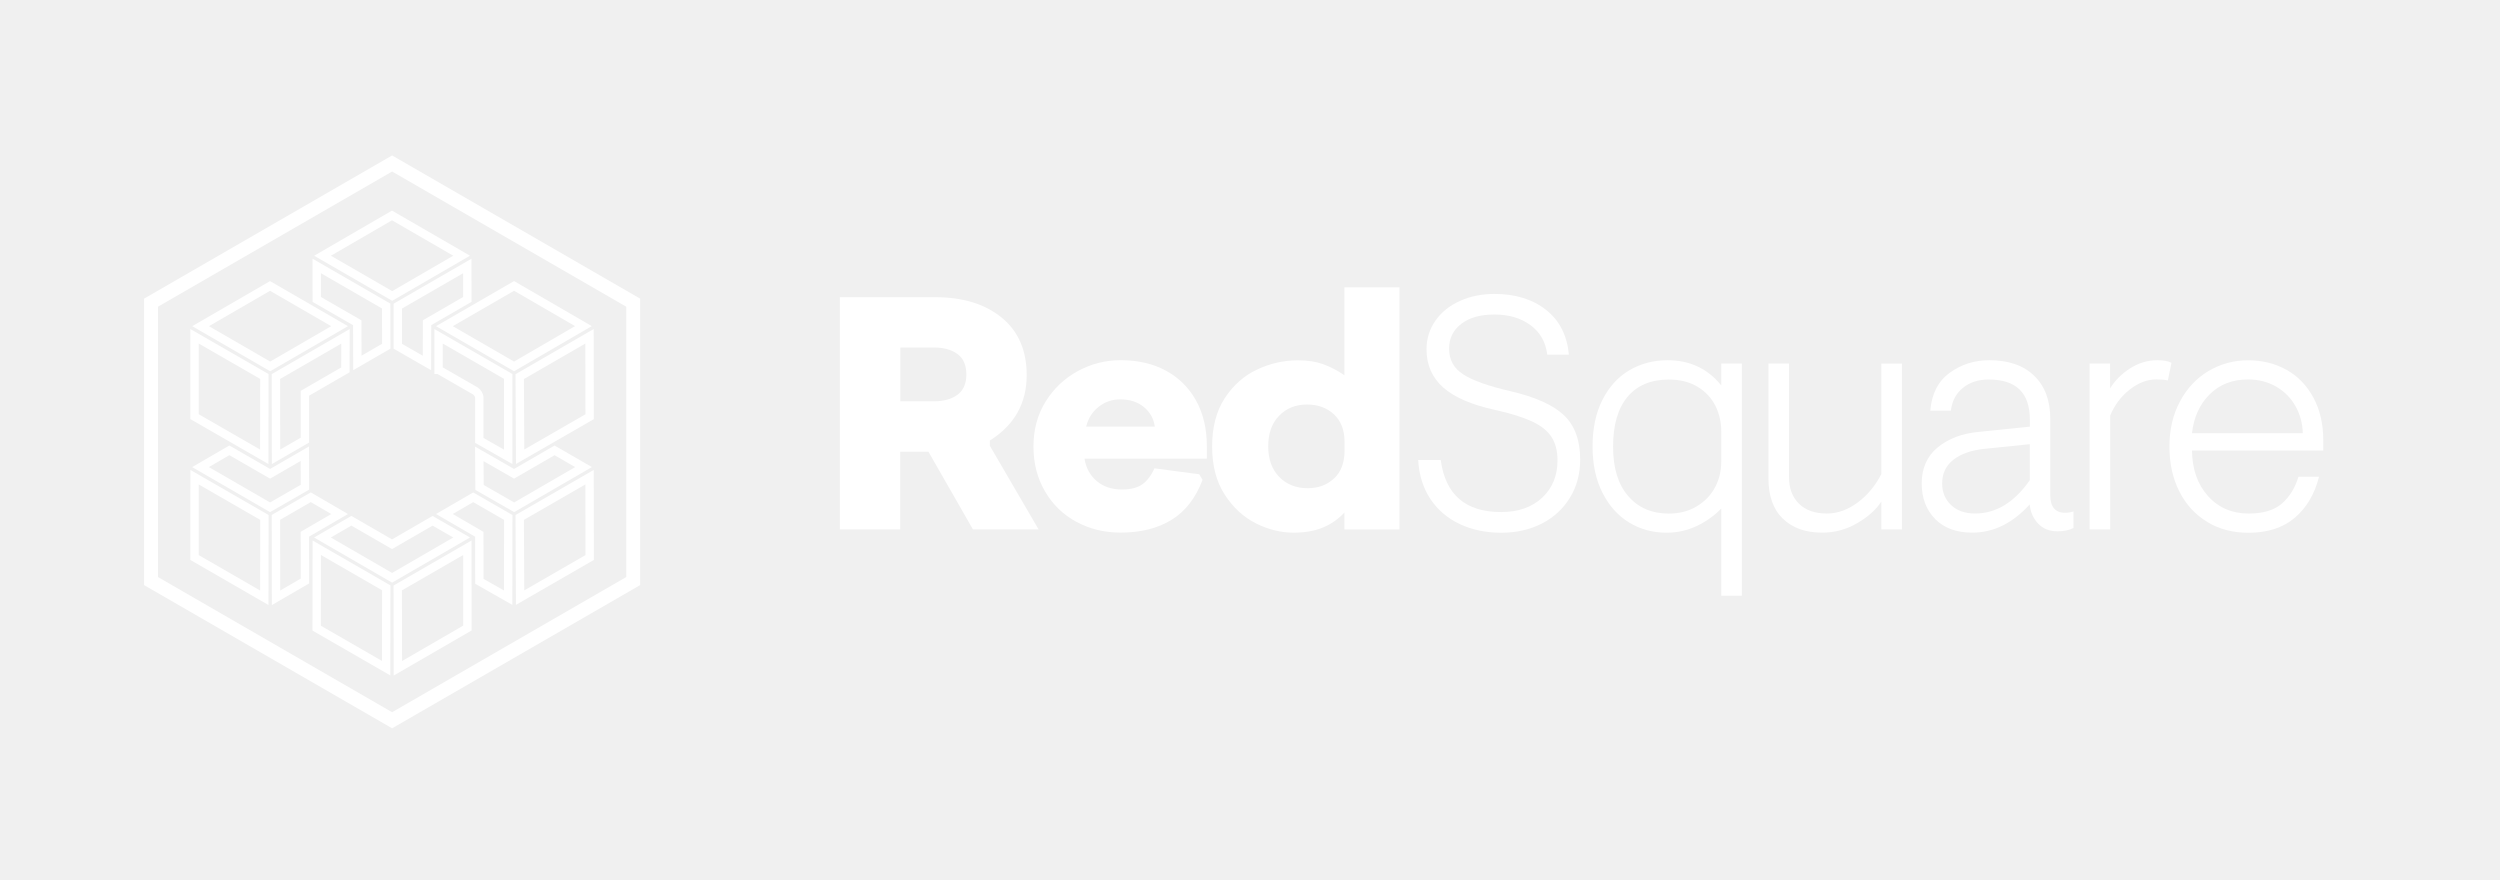
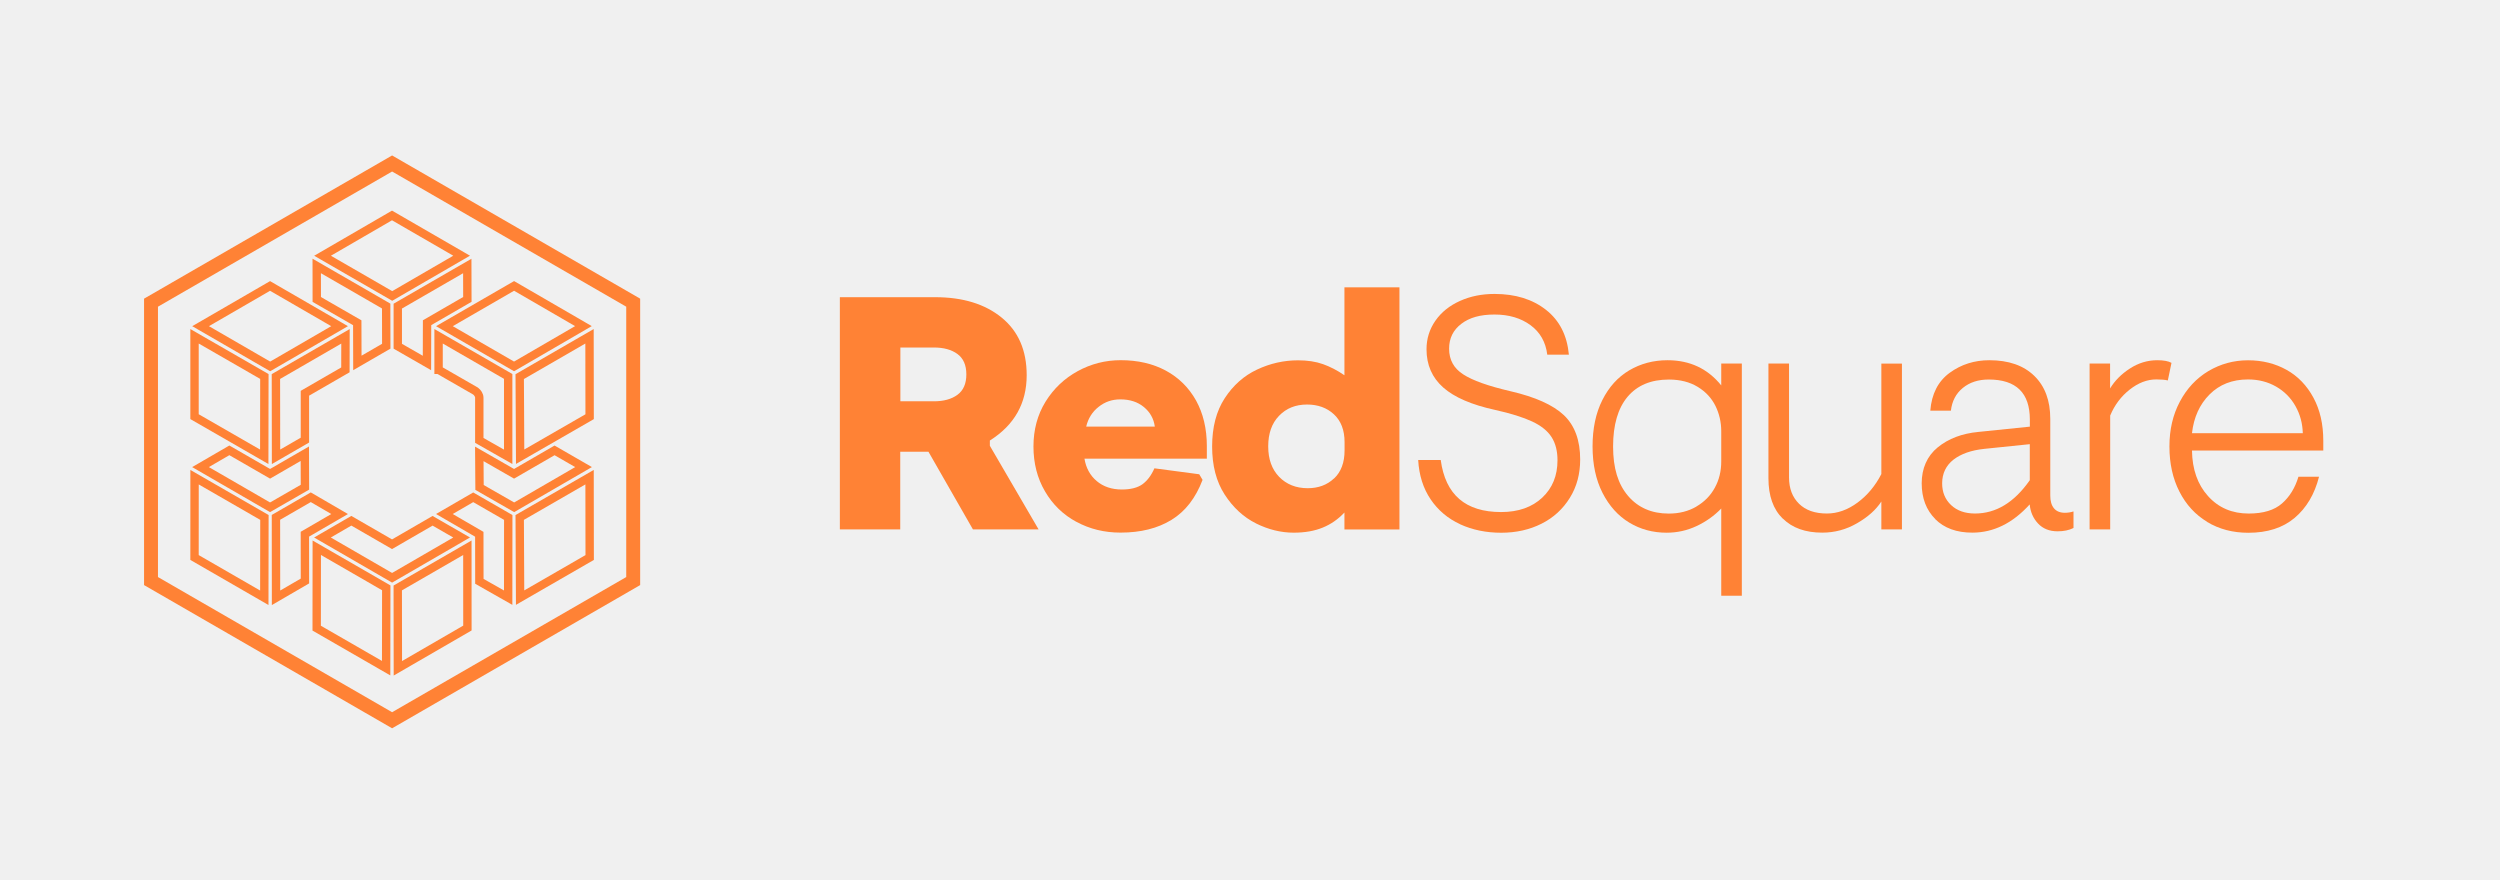
<svg xmlns="http://www.w3.org/2000/svg" id="Layer_1" data-name="Layer 1" viewBox="0 0 381 134">
  <defs>
    <style>
      .cls-1 {
-         fill: #fff;
+         fill: #ff8235;
      }

      .cls-2 {
        fill: none;
-         stroke: #fff;
+         stroke: #ff8235;
        stroke-linecap: butt;
        stroke-linejoin: miter;
        stroke-miterlimit: 10;
        stroke-width: 5px;
      }
    </style>
  </defs>
  <g transform="translate(2 22.6903) scale(0.2552) translate(-297.75 -322.5)">
    <path class="cls-1" d="M524.07,668.51l-148.13-85.52v-171.05l148.13-85.52,148.13,85.52v171.05l-148.13,85.52ZM384.25,578.19l139.82,80.72,139.82-80.72v-161.45l-139.82-80.73-139.82,80.73v161.45Z" />
    <g>
      <polygon class="cls-2" points="641.99 518.54 600.27 542.6 600.51 590.48 642.06 566.52 641.99 518.54" />
      <polygon class="cls-2" points="600.39 479.2 600.53 506.33 642.03 482.44 641.96 434.41 600.27 458.5 600.39 479.2" />
      <polygon class="cls-2" points="479.03 608.71 520.51 632.61 520.58 584.63 479.08 560.69 479.03 608.71" />
      <polygon class="cls-2" points="565.58 386.29 524.01 362.25 482.53 386.31 524.13 410.33 565.58 386.29" />
      <polygon class="cls-2" points="527.44 584.7 527.51 632.68 569.04 608.64 569.01 560.69 527.44 584.7" />
      <polygon class="cls-2" points="447.79 458.42 406.08 434.41 406.08 482.41 447.72 506.38 447.79 458.42" />
      <polygon class="cls-2" points="492.7 428.37 451.18 404.35 409.7 428.37 451.25 452.4 492.7 428.37" />
      <polygon class="cls-2" points="406.08 566.52 447.75 590.56 447.82 542.6 406.1 518.56 406.08 566.52" />
      <polygon class="cls-2" points="596.89 452.4 638.32 428.34 596.91 404.33 555.31 428.37 596.89 452.4" />
      <polygon class="cls-2" points="496.23 434.43 454.68 458.45 454.75 506.38 472 496.42 472 468.43 496.18 454.47 496.23 434.43" />
      <polygon class="cls-2" points="548.24 544.59 524.03 558.6 499.73 544.57 482.48 554.57 524.06 578.63 565.58 554.57 548.24 544.59" />
      <path class="cls-2" d="M551.84,454.44l22.07,12.69c1.18.91,2.23,2.4,2.23,3.96v25.5l17.25,9.79v-48l-41.57-23.97v20.03h.02Z" />
      <polygon class="cls-2" points="492.73 540.56 475.5 530.53 454.7 542.55 454.75 590.58 472.02 580.55 471.98 552.6 492.73 540.56" />
      <polygon class="cls-2" points="471.95 504.53 451.2 516.53 426.88 502.52 409.65 512.52 451.18 536.53 472.02 524.54 471.95 504.53" />
      <polygon class="cls-2" points="527.46 440.36 544.88 450.36 544.95 426.3 569.01 412.39 568.96 392.43 527.46 416.4 527.46 440.36" />
      <polygon class="cls-2" points="621.09 502.54 596.89 516.53 576.14 504.63 576.28 524.68 596.96 536.53 638.39 512.52 621.09 502.54" />
      <polygon class="cls-2" points="503.26 426.33 503.33 450.32 520.58 440.34 520.53 416.35 479.05 392.41 479.08 412.41 503.26 426.33" />
      <polygon class="cls-2" points="555.29 540.54 576.14 552.65 576.18 580.74 593.38 590.51 593.43 542.6 572.51 530.56 555.29 540.54" />
    </g>
  </g>
  <g transform="translate(126 48.7564) scale(0.5061) translate(-297.75 -717.945)">
    <g>
      <path class="cls-1" d="M301.73,711.1h28.66c8.32,0,15.01,2.05,20.03,6.15s7.53,9.86,7.53,17.34c0,8.45-3.69,15.01-11.09,19.67v1.59l14.67,25.17h-19.77l-13.39-23.38h-8.5v23.38h-18.18v-69.92h.05ZM330,742.45c2.92,0,5.3-.64,7.09-1.95,1.79-1.31,2.69-3.35,2.69-6.15s-.9-4.84-2.69-6.15c-1.79-1.31-4.17-1.95-7.09-1.95h-10.09v16.19h10.09Z" />
      <path class="cls-1" d="M372.95,778.77c-4-2.15-7.17-5.22-9.48-9.19-2.33-3.97-3.48-8.48-3.48-13.52s1.2-9.55,3.64-13.5c2.43-3.92,5.66-6.99,9.68-9.19,4.02-2.2,8.35-3.3,12.93-3.3,5.2,0,9.73,1.05,13.62,3.15s6.91,5.1,9.09,8.99c2.15,3.89,3.25,8.48,3.25,13.73v3.79h-36.85c.46,2.79,1.69,5.05,3.69,6.74,2,1.69,4.53,2.54,7.58,2.54,2.66,0,4.74-.54,6.2-1.59,1.46-1.08,2.66-2.66,3.59-4.79l13.5,1.79,1,1.69c-2.07,5.45-5.17,9.48-9.35,12.04-4.17,2.56-9.27,3.84-15.34,3.84-4.87,0-9.3-1.08-13.29-3.25l.03.05ZM396.53,750.06c-.33-2.41-1.43-4.35-3.3-5.89-1.87-1.54-4.23-2.3-7.09-2.3-2.46,0-4.64.74-6.53,2.25-1.9,1.49-3.15,3.48-3.74,5.94h20.67Z" />
      <path class="cls-1" d="M427.03,779.23c-3.76-1.87-6.91-4.76-9.45-8.68-2.54-3.92-3.79-8.76-3.79-14.5s1.25-10.63,3.79-14.52c2.54-3.89,5.79-6.79,9.73-8.63,3.97-1.87,8.07-2.79,12.34-2.79,2.87,0,5.38.38,7.53,1.15,2.15.77,4.3,1.87,6.45,3.35v-26.48h16.57v72.91h-16.57v-5.1c-1.87,2-4.02,3.51-6.51,4.53-2.46,1.02-5.4,1.54-8.78,1.54-3.79,0-7.58-.92-11.35-2.79h.03ZM450.52,765.68c2.1-1.97,3.15-4.79,3.15-8.45v-2.51c0-3.59-1.08-6.38-3.2-8.35-2.13-1.97-4.84-2.95-8.09-2.95-3.46,0-6.27,1.13-8.45,3.41-2.18,2.25-3.25,5.33-3.25,9.19s1.1,6.91,3.3,9.19c2.2,2.25,5.07,3.41,8.58,3.41,3.2,0,5.84-.97,7.94-2.95h.03Z" />
      <path class="cls-1" d="M488.47,779.46c-3.69-1.69-6.66-4.2-8.89-7.5-2.23-3.3-3.48-7.25-3.74-11.83h6.79c1.41,10.45,7.45,15.67,18.18,15.67,5.2,0,9.32-1.46,12.4-4.35,3.07-2.89,4.58-6.63,4.58-11.24,0-2.79-.59-5.12-1.79-6.99s-3.15-3.43-5.84-4.69c-2.69-1.25-6.4-2.43-11.14-3.48-7.07-1.54-12.27-3.79-15.62-6.74-3.36-2.97-5.05-6.81-5.05-11.52,0-3.2.9-6.07,2.69-8.63,1.79-2.56,4.25-4.53,7.4-5.94,3.12-1.41,6.58-2.1,10.4-2.1,6.25,0,11.42,1.59,15.49,4.79,4.07,3.2,6.35,7.68,6.89,13.5h-6.51c-.46-3.79-2.15-6.76-5.05-8.89s-6.51-3.2-10.83-3.2-7.53.92-9.99,2.79c-2.46,1.87-3.69,4.35-3.69,7.5,0,3.33,1.41,5.92,4.25,7.73,2.82,1.84,7.53,3.51,14.14,5.05,7.53,1.74,12.91,4.15,16.19,7.25,3.25,3.1,4.89,7.53,4.89,13.34,0,4.33-1.02,8.17-3.1,11.52-2.07,3.35-4.89,5.97-8.5,7.79-3.59,1.82-7.66,2.74-12.19,2.74s-8.63-.85-12.34-2.54l-.03-.03Z" />
      <path class="cls-1" d="M567.12,774.72c-2.13,2.2-4.61,3.97-7.45,5.3-2.84,1.33-5.84,2-9.04,2-4.12,0-7.89-1.02-11.24-3.05s-6.04-5.02-8.04-8.94-3-8.58-3-13.98.97-10.06,2.95-13.98c1.97-3.92,4.66-6.91,8.09-8.94,3.43-2.02,7.27-3.05,11.52-3.05,6.74,0,12.11,2.54,16.19,7.58v-6.58h6.2v69.92h-6.2v-26.28h.03ZM559.62,774.13c2.41-1.41,4.25-3.28,5.53-5.63,1.31-2.36,1.95-5.02,1.95-7.94v-9.09c0-2.74-.59-5.28-1.74-7.63-1.18-2.36-2.95-4.28-5.35-5.74-2.41-1.46-5.3-2.2-8.68-2.2-5.4,0-9.53,1.74-12.45,5.2-2.89,3.46-4.35,8.45-4.35,14.98s1.51,11.35,4.53,14.88c3.02,3.53,7.12,5.3,12.24,5.3,3.12,0,5.89-.69,8.3-2.1l.03-.03Z" />
      <path class="cls-1" d="M585.61,777.77c-2.87-2.82-4.3-6.86-4.3-12.14v-34.55h6.2v34.27c0,3.33,1,5.97,3,7.94,2,1.97,4.79,2.95,8.4,2.95,3.2,0,6.27-1.1,9.25-3.3,2.97-2.2,5.35-5.07,7.15-8.58v-33.27h6.2v49.94h-6.2v-8.4c-1.59,2.46-4.02,4.64-7.3,6.53-3.25,1.9-6.76,2.84-10.5,2.84-5.07,0-9.01-1.41-11.88-4.25v.03Z" />
      <path class="cls-1" d="M631.56,777.92c-2.74-2.74-4.1-6.33-4.1-10.78s1.61-8.2,4.84-10.83,7.3-4.17,12.24-4.64l15.49-1.59v-2.1c0-8.07-4.12-12.09-12.4-12.09-3.12,0-5.74.85-7.79,2.54-2.07,1.69-3.25,3.97-3.59,6.84h-6.2c.41-5.07,2.36-8.86,5.84-11.4,3.48-2.54,7.48-3.79,11.93-3.79,5.79,0,10.3,1.56,13.52,4.69,3.23,3.12,4.84,7.45,4.84,12.98v23.07c0,1.66.36,2.95,1.1,3.84s1.82,1.36,3.3,1.36c.87,0,1.74-.13,2.59-.41v4.99c-1.33.67-2.92,1-4.79,1-2.46,0-4.43-.79-5.89-2.36-1.46-1.56-2.3-3.48-2.51-5.74-5.12,5.66-10.88,8.5-17.29,8.5-4.74,0-8.45-1.36-11.19-4.1h.03ZM660.01,766.24v-10.88l-13.68,1.41c-3.92.41-7.02,1.49-9.3,3.25-2.25,1.77-3.41,4.15-3.41,7.15,0,2.66.9,4.84,2.69,6.53,1.79,1.69,4.2,2.54,7.2,2.54,6.33,0,11.81-3.33,16.47-9.99h.03Z" />
      <path class="cls-1" d="M677.99,731.08h6.2v7.5c1.41-2.33,3.38-4.33,5.94-5.99s5.3-2.51,8.25-2.51c1.92,0,3.36.26,4.3.79l-1.1,5.3c-.79-.2-1.97-.31-3.48-.31-2.74,0-5.4,1.02-7.99,3.05s-4.56,4.64-5.89,7.84v34.27h-6.2v-49.94h-.03Z" />
      <path class="cls-1" d="M713.46,778.77c-3.59-2.15-6.4-5.2-8.4-9.14-2-3.92-3-8.45-3-13.57s1.05-9.58,3.15-13.52c2.1-3.97,4.97-7.02,8.58-9.19,3.64-2.15,7.61-3.25,11.93-3.25s8.2.97,11.63,2.89c3.43,1.92,6.12,4.74,8.09,8.4s2.95,7.96,2.95,12.88v3h-39.54c.08,5.66,1.69,10.24,4.84,13.73,3.15,3.51,7.25,5.25,12.24,5.25,4.4,0,7.73-1.02,10.04-3.05s3.94-4.71,4.94-8.04h6.2c-1.33,5.25-3.79,9.4-7.35,12.4-3.56,3-8.22,4.48-13.93,4.48-4.66,0-8.78-1.08-12.4-3.25h.02ZM742.22,752.05c-.08-2.92-.79-5.63-2.2-8.14-1.41-2.51-3.36-4.46-5.84-5.89-2.51-1.43-5.3-2.15-8.45-2.15-4.74,0-8.58,1.51-11.58,4.51s-4.76,6.89-5.3,11.68h33.37Z" />
    </g>
  </g>
</svg>
